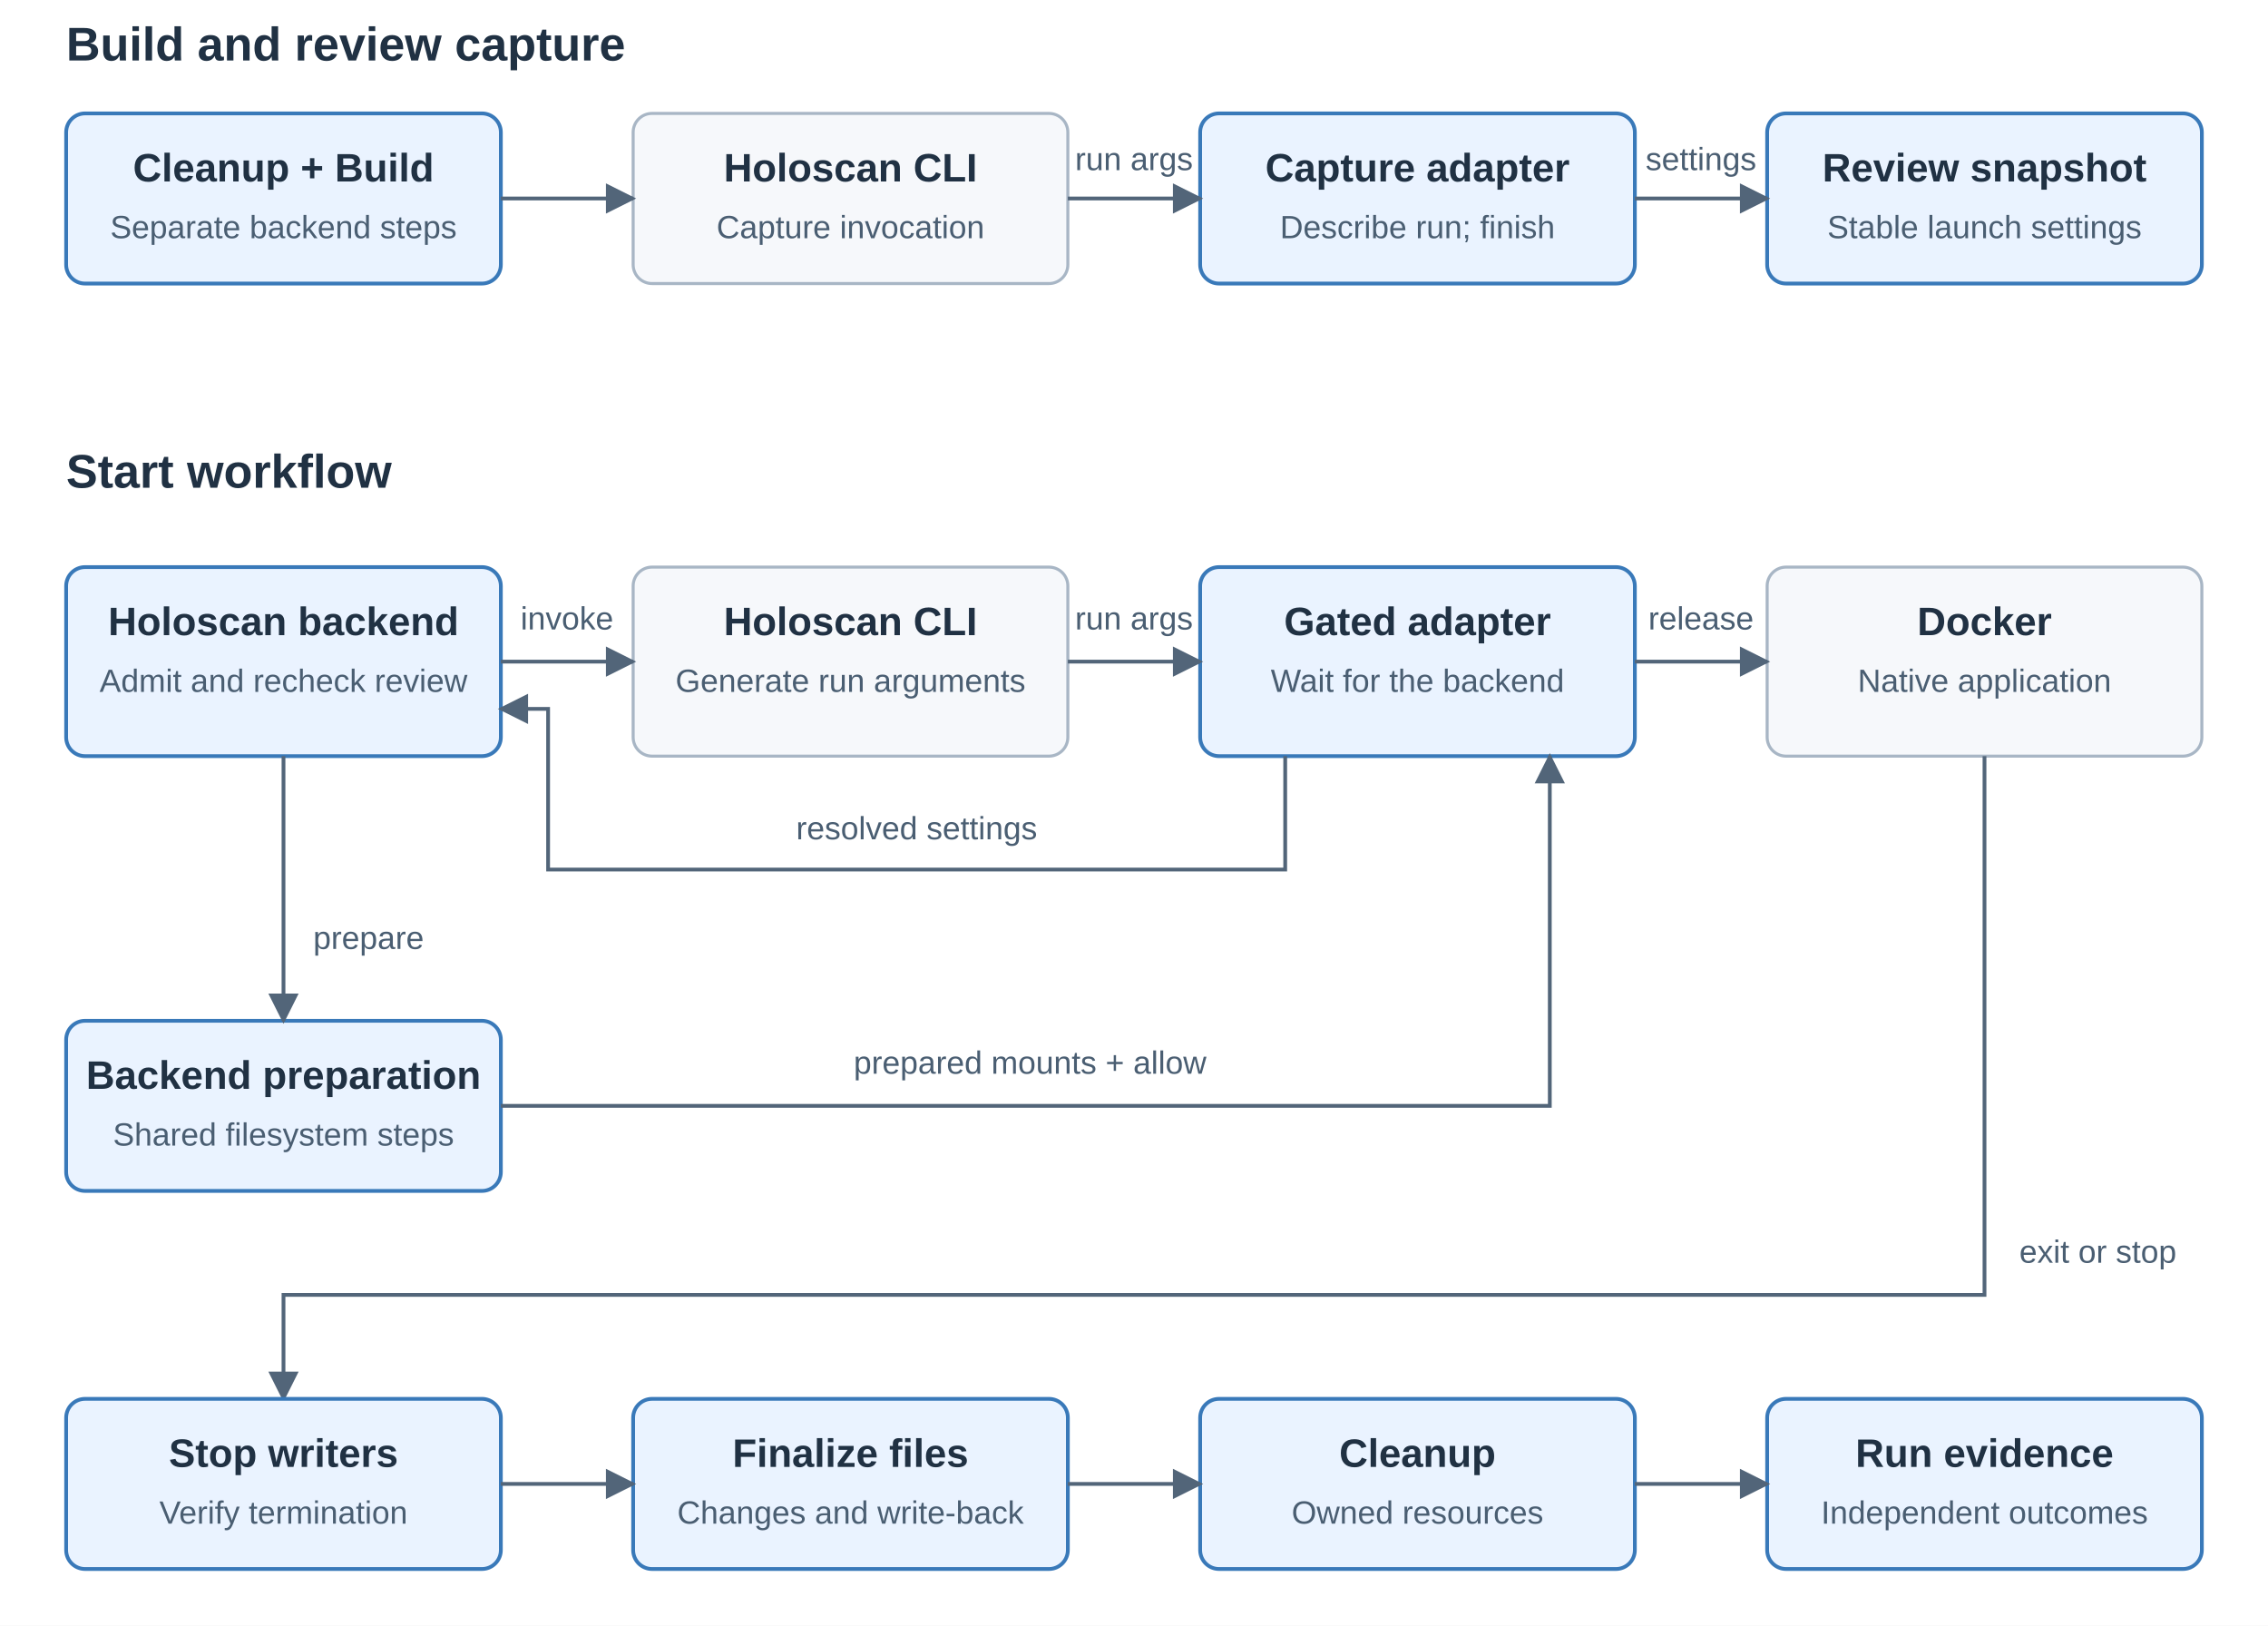
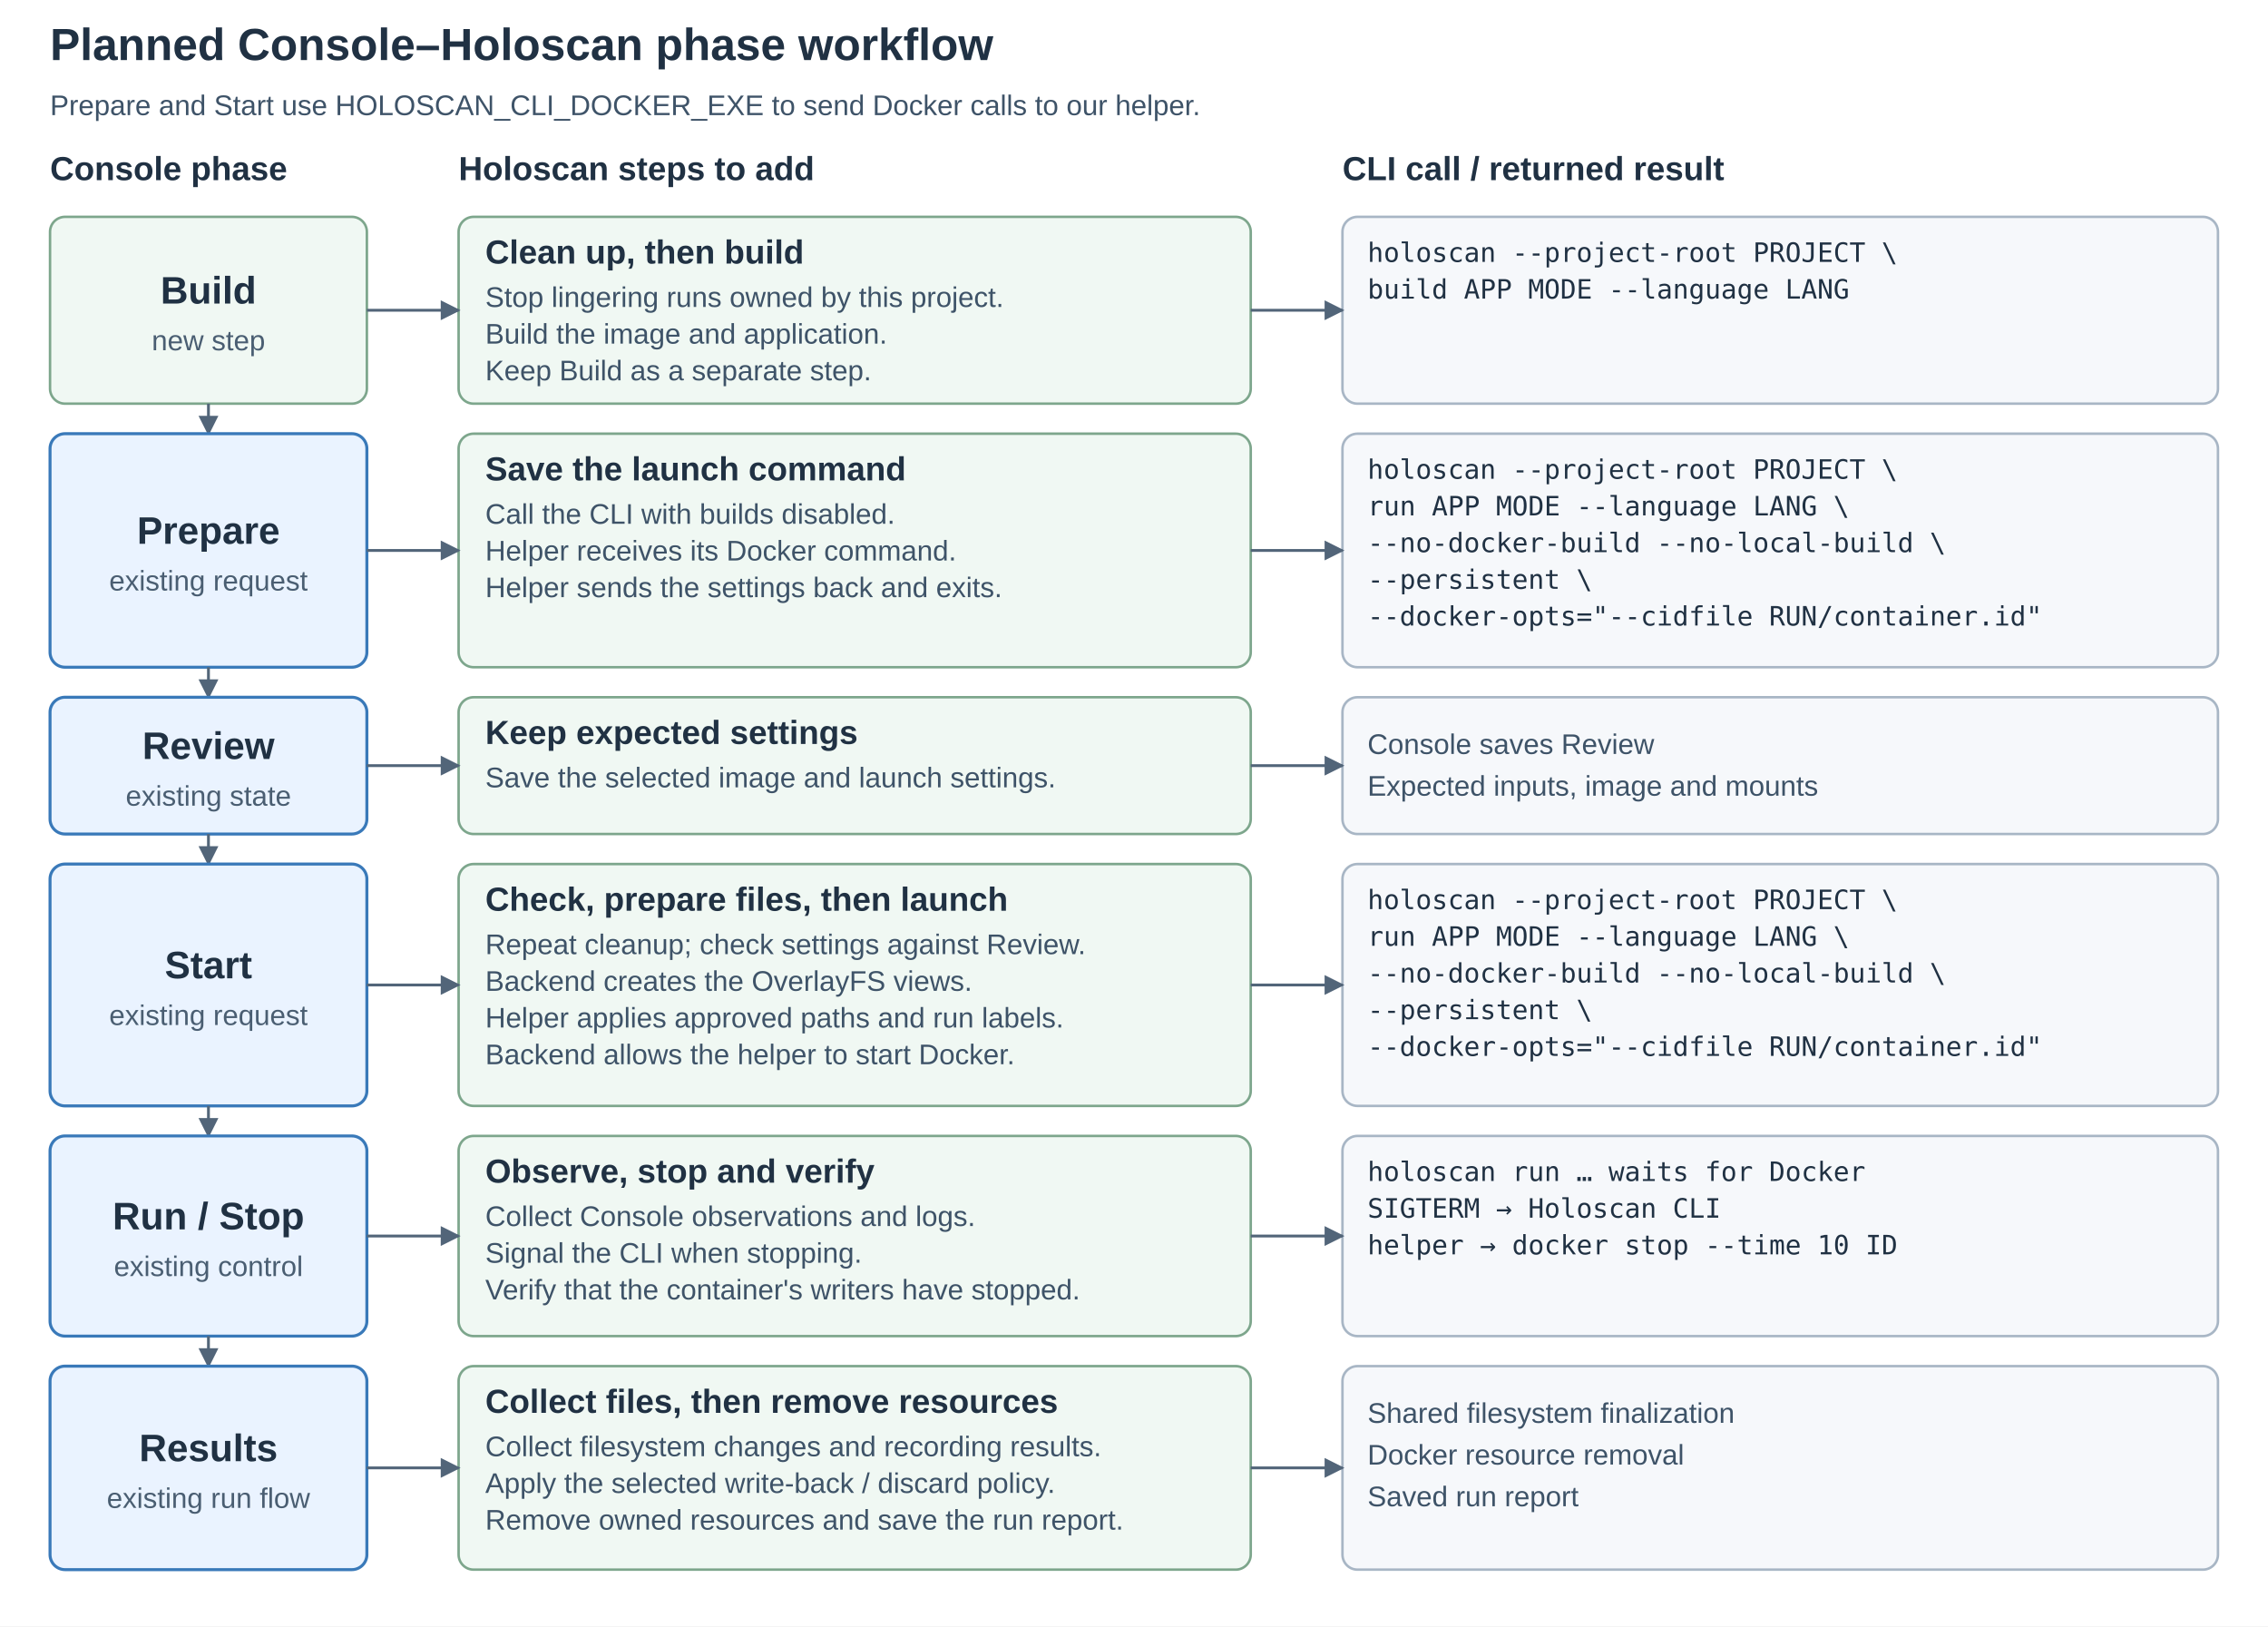
- <svg xmlns="http://www.w3.org/2000/svg" width="1200" height="860" viewBox="0 0 1200 860" role="img" aria-labelledby="title desc">
+ <svg xmlns="http://www.w3.org/2000/svg" width="1360" height="975" viewBox="0 0 1360 975" role="img" aria-labelledby="title desc">
  <defs>
-     <marker id="arrow" viewBox="0 0 10 10" refX="9" refY="5" markerWidth="8" markerHeight="8" orient="auto">
+     <marker id="arrow" viewBox="0 0 10 10" refX="9" refY="5" markerWidth="7" markerHeight="7" orient="auto">
      <path d="M0 0 L10 5 L0 10z" fill="#526579" />
    </marker>
-     <style>text{font-family:Arial,Helvetica,sans-serif;fill:#203143}.heading{font-size:25px;font-weight:600}.name{font-size:21px;font-weight:600}.detail{font-size:17px;fill:#4a5e72}.label{font-size:17px;fill:#4a5e72}.box{fill:#f6f8fb;stroke:#a8b6c5;stroke-width:1.6}.console{fill:#eaf3ff;stroke:#3979b9;stroke-width:2}.flow{fill:none;stroke:#526579;stroke-width:2;marker-end:url(#arrow)}</style>
+     <style>text{font-family:Arial,Helvetica,sans-serif;fill:#203143}.heading{font-size:27px;font-weight:600}.column{font-size:20px;font-weight:600}.phaseName{font-size:23px;font-weight:600}.name{font-size:20px;font-weight:600}.detail{font-size:17px;fill:#3e5368}.small{font-size:17px;fill:#4a5e72}.code{font-family:DejaVu Sans Mono,Liberation Mono,monospace;font-size:16px;fill:#203143}.phase{fill:#eaf3ff;stroke:#3979b9;stroke-width:1.8}.newphase,.work{fill:#f0f8f3;stroke:#7da68c;stroke-width:1.5}.call{fill:#f6f8fb;stroke:#a8b6c5;stroke-width:1.5}.flow{fill:none;stroke:#526579;stroke-width:1.7;marker-end:url(#arrow)}</style>
  </defs>
-   <rect width="1200" height="860" fill="white" />
-   <text class="heading" x="35" y="32">Build and review capture</text>
-   <rect class="console" x="35" y="60" width="230" height="90" rx="10" />
-   <text class="name" x="150" y="96" text-anchor="middle">Cleanup + Build</text>
-   <text class="detail" x="150" y="126" text-anchor="middle">Separate backend steps</text>
-   <rect class="box" x="335" y="60" width="230" height="90" rx="10" />
-   <text class="name" x="450" y="96" text-anchor="middle">Holoscan CLI</text>
-   <text class="detail" x="450" y="126" text-anchor="middle">Capture invocation</text>
-   <rect class="console" x="635" y="60" width="230" height="90" rx="10" />
-   <text class="name" x="750" y="96" text-anchor="middle">Capture adapter</text>
-   <text class="detail" x="750" y="126" text-anchor="middle">Describe run; finish</text>
-   <rect class="console" x="935" y="60" width="230" height="90" rx="10" />
-   <text class="name" x="1050" y="96" text-anchor="middle">Review snapshot</text>
-   <text class="detail" x="1050" y="126" text-anchor="middle">Stable launch settings</text>
-   <path class="flow" d="M265 105 H335" />
-   <path class="flow" d="M565 105 H635" />
-   <text class="label" x="600" y="90" text-anchor="middle">run args</text>
-   <path class="flow" d="M865 105 H935" />
-   <text class="label" x="900" y="90" text-anchor="middle">settings</text>
-   <text class="heading" x="35" y="258">Start workflow</text>
-   <rect class="console" x="35" y="300" width="230" height="100" rx="10" />
-   <text class="name" x="150" y="336" text-anchor="middle">Holoscan backend</text>
-   <text class="detail" x="150" y="366" text-anchor="middle">Admit and recheck review</text>
-   <rect class="box" x="335" y="300" width="230" height="100" rx="10" />
-   <text class="name" x="450" y="336" text-anchor="middle">Holoscan CLI</text>
-   <text class="detail" x="450" y="366" text-anchor="middle">Generate run arguments</text>
-   <rect class="console" x="635" y="300" width="230" height="100" rx="10" />
-   <text class="name" x="750" y="336" text-anchor="middle">Gated adapter</text>
-   <text class="detail" x="750" y="366" text-anchor="middle">Wait for the backend</text>
-   <rect class="box" x="935" y="300" width="230" height="100" rx="10" />
-   <text class="name" x="1050" y="336" text-anchor="middle">Docker</text>
-   <text class="detail" x="1050" y="366" text-anchor="middle">Native application</text>
-   <path class="flow" d="M265 350 H335" />
-   <text class="label" x="300" y="333" text-anchor="middle">invoke</text>
-   <path class="flow" d="M565 350 H635" />
-   <text class="label" x="600" y="333" text-anchor="middle">run args</text>
-   <path class="flow" d="M865 350 H935" />
-   <text class="label" x="900" y="333" text-anchor="middle">release</text>
-   <rect class="console" x="35" y="540" width="230" height="90" rx="10" />
-   <text class="name" x="150" y="576" text-anchor="middle">Backend preparation</text>
-   <text class="detail" x="150" y="606" text-anchor="middle">Shared filesystem steps</text>
-   <path class="flow" d="M680 400 V460 H290 V375 H265" />
-   <text class="label" x="485" y="444" text-anchor="middle">resolved settings</text>
-   <path class="flow" d="M150 400 V540" />
-   <text class="label" x="195" y="502" text-anchor="middle">prepare</text>
-   <path class="flow" d="M265 585 H820 V400" />
-   <text class="label" x="545" y="568" text-anchor="middle">prepared mounts + allow</text>
-   <path class="flow" d="M1050 400 V685 H150 V740" />
-   <text class="label" x="1110" y="668" text-anchor="middle">exit or stop</text>
-   <rect class="console" x="35" y="740" width="230" height="90" rx="10" />
-   <text class="name" x="150" y="776" text-anchor="middle">Stop writers</text>
-   <text class="detail" x="150" y="806" text-anchor="middle">Verify termination</text>
-   <rect class="console" x="335" y="740" width="230" height="90" rx="10" />
-   <text class="name" x="450" y="776" text-anchor="middle">Finalize files</text>
-   <text class="detail" x="450" y="806" text-anchor="middle">Changes and write-back</text>
-   <rect class="console" x="635" y="740" width="230" height="90" rx="10" />
-   <text class="name" x="750" y="776" text-anchor="middle">Cleanup</text>
-   <text class="detail" x="750" y="806" text-anchor="middle">Owned resources</text>
-   <rect class="console" x="935" y="740" width="230" height="90" rx="10" />
-   <text class="name" x="1050" y="776" text-anchor="middle">Run evidence</text>
-   <text class="detail" x="1050" y="806" text-anchor="middle">Independent outcomes</text>
-   <path class="flow" d="M265 785 H335" />
-   <path class="flow" d="M565 785 H635" />
-   <path class="flow" d="M865 785 H935" />
+   <rect width="1360" height="975" fill="white" />
+   <text class="heading" x="30" y="36" text-anchor="start">Planned Console–Holoscan phase workflow</text>
+   <text class="detail" x="30" y="69" text-anchor="start">Prepare and Start use HOLOSCAN_CLI_DOCKER_EXE to send Docker calls to our helper.</text>
+   <text class="column" x="30" y="108" text-anchor="start">Console phase</text>
+   <text class="column" x="275" y="108" text-anchor="start">Holoscan steps to add</text>
+   <text class="column" x="805" y="108" text-anchor="start">CLI call / returned result</text>
+   <rect class="newphase" x="30" y="130" width="190" height="112" rx="9" />
+   <text class="phaseName" x="125" y="182" text-anchor="middle">Build</text>
+   <text class="small" x="125" y="210" text-anchor="middle">new step</text>
+   <rect class="work" x="275" y="130" width="475" height="112" rx="9" />
+   <text class="name" x="291" y="158" text-anchor="start">Clean up, then build</text>
+   <text class="detail" x="291" y="184" text-anchor="start">Stop lingering runs owned by this project.</text>
+   <text class="detail" x="291" y="206" text-anchor="start">Build the image and application.</text>
+   <text class="detail" x="291" y="228" text-anchor="start">Keep Build as a separate step.</text>
+   <rect class="call" x="805" y="130" width="525" height="112" rx="9" />
+   <text class="code" x="820" y="157" text-anchor="start">holoscan --project-root PROJECT \</text>
+   <text class="code" x="820" y="179" text-anchor="start">  build APP MODE --language LANG</text>
+   <path class="flow" d="M220 186 H275" />
+   <path class="flow" d="M750 186 H805" />
+   <path class="flow" d="M125 242 V260" />
+   <rect class="phase" x="30" y="260" width="190" height="140" rx="9" />
+   <text class="phaseName" x="125" y="326" text-anchor="middle">Prepare</text>
+   <text class="small" x="125" y="354" text-anchor="middle">existing request</text>
+   <rect class="work" x="275" y="260" width="475" height="140" rx="9" />
+   <text class="name" x="291" y="288" text-anchor="start">Save the launch command</text>
+   <text class="detail" x="291" y="314" text-anchor="start">Call the CLI with builds disabled.</text>
+   <text class="detail" x="291" y="336" text-anchor="start">Helper receives its Docker command.</text>
+   <text class="detail" x="291" y="358" text-anchor="start">Helper sends the settings back and exits.</text>
+   <rect class="call" x="805" y="260" width="525" height="140" rx="9" />
+   <text class="code" x="820" y="287" text-anchor="start">holoscan --project-root PROJECT \</text>
+   <text class="code" x="820" y="309" text-anchor="start">  run APP MODE --language LANG \</text>
+   <text class="code" x="820" y="331" text-anchor="start">  --no-docker-build --no-local-build \</text>
+   <text class="code" x="820" y="353" text-anchor="start">  --persistent \</text>
+   <text class="code" x="820" y="375" text-anchor="start">  --docker-opts="--cidfile RUN/container.id"</text>
+   <path class="flow" d="M220 330 H275" />
+   <path class="flow" d="M750 330 H805" />
+   <path class="flow" d="M125 400 V418" />
+   <rect class="phase" x="30" y="418" width="190" height="82" rx="9" />
+   <text class="phaseName" x="125" y="455" text-anchor="middle">Review</text>
+   <text class="small" x="125" y="483" text-anchor="middle">existing state</text>
+   <rect class="work" x="275" y="418" width="475" height="82" rx="9" />
+   <text class="name" x="291" y="446" text-anchor="start">Keep expected settings</text>
+   <text class="detail" x="291" y="472" text-anchor="start">Save the selected image and launch settings.</text>
+   <rect class="call" x="805" y="418" width="525" height="82" rx="9" />
+   <text class="detail" x="820" y="452" text-anchor="start">Console saves Review</text>
+   <text class="detail" x="820" y="477" text-anchor="start">Expected inputs, image and mounts</text>
+   <path class="flow" d="M220 459 H275" />
+   <path class="flow" d="M750 459 H805" />
+   <path class="flow" d="M125 500 V518" />
+   <rect class="phase" x="30" y="518" width="190" height="145" rx="9" />
+   <text class="phaseName" x="125" y="586.5" text-anchor="middle">Start</text>
+   <text class="small" x="125" y="614.5" text-anchor="middle">existing request</text>
+   <rect class="work" x="275" y="518" width="475" height="145" rx="9" />
+   <text class="name" x="291" y="546" text-anchor="start">Check, prepare files, then launch</text>
+   <text class="detail" x="291" y="572" text-anchor="start">Repeat cleanup; check settings against Review.</text>
+   <text class="detail" x="291" y="594" text-anchor="start">Backend creates the OverlayFS views.</text>
+   <text class="detail" x="291" y="616" text-anchor="start">Helper applies approved paths and run labels.</text>
+   <text class="detail" x="291" y="638" text-anchor="start">Backend allows the helper to start Docker.</text>
+   <rect class="call" x="805" y="518" width="525" height="145" rx="9" />
+   <text class="code" x="820" y="545" text-anchor="start">holoscan --project-root PROJECT \</text>
+   <text class="code" x="820" y="567" text-anchor="start">  run APP MODE --language LANG \</text>
+   <text class="code" x="820" y="589" text-anchor="start">  --no-docker-build --no-local-build \</text>
+   <text class="code" x="820" y="611" text-anchor="start">  --persistent \</text>
+   <text class="code" x="820" y="633" text-anchor="start">  --docker-opts="--cidfile RUN/container.id"</text>
+   <path class="flow" d="M220 590.5 H275" />
+   <path class="flow" d="M750 590.5 H805" />
+   <path class="flow" d="M125 663 V681" />
+   <rect class="phase" x="30" y="681" width="190" height="120" rx="9" />
+   <text class="phaseName" x="125" y="737" text-anchor="middle">Run / Stop</text>
+   <text class="small" x="125" y="765" text-anchor="middle">existing control</text>
+   <rect class="work" x="275" y="681" width="475" height="120" rx="9" />
+   <text class="name" x="291" y="709" text-anchor="start">Observe, stop and verify</text>
+   <text class="detail" x="291" y="735" text-anchor="start">Collect Console observations and logs.</text>
+   <text class="detail" x="291" y="757" text-anchor="start">Signal the CLI when stopping.</text>
+   <text class="detail" x="291" y="779" text-anchor="start">Verify that the container's writers have stopped.</text>
+   <rect class="call" x="805" y="681" width="525" height="120" rx="9" />
+   <text class="code" x="820" y="708" text-anchor="start">holoscan run … waits for Docker</text>
+   <text class="code" x="820" y="730" text-anchor="start">SIGTERM → Holoscan CLI</text>
+   <text class="code" x="820" y="752" text-anchor="start">helper → docker stop --time 10 ID</text>
+   <path class="flow" d="M220 741 H275" />
+   <path class="flow" d="M750 741 H805" />
+   <path class="flow" d="M125 801 V819" />
+   <rect class="phase" x="30" y="819" width="190" height="122" rx="9" />
+   <text class="phaseName" x="125" y="876" text-anchor="middle">Results</text>
+   <text class="small" x="125" y="904" text-anchor="middle">existing run flow</text>
+   <rect class="work" x="275" y="819" width="475" height="122" rx="9" />
+   <text class="name" x="291" y="847" text-anchor="start">Collect files, then remove resources</text>
+   <text class="detail" x="291" y="873" text-anchor="start">Collect filesystem changes and recording results.</text>
+   <text class="detail" x="291" y="895" text-anchor="start">Apply the selected write-back / discard policy.</text>
+   <text class="detail" x="291" y="917" text-anchor="start">Remove owned resources and save the run report.</text>
+   <rect class="call" x="805" y="819" width="525" height="122" rx="9" />
+   <text class="detail" x="820" y="853" text-anchor="start">Shared filesystem finalization</text>
+   <text class="detail" x="820" y="878" text-anchor="start">Docker resource removal</text>
+   <text class="detail" x="820" y="903" text-anchor="start">Saved run report</text>
+   <path class="flow" d="M220 880 H275" />
+   <path class="flow" d="M750 880 H805" />
</svg>
